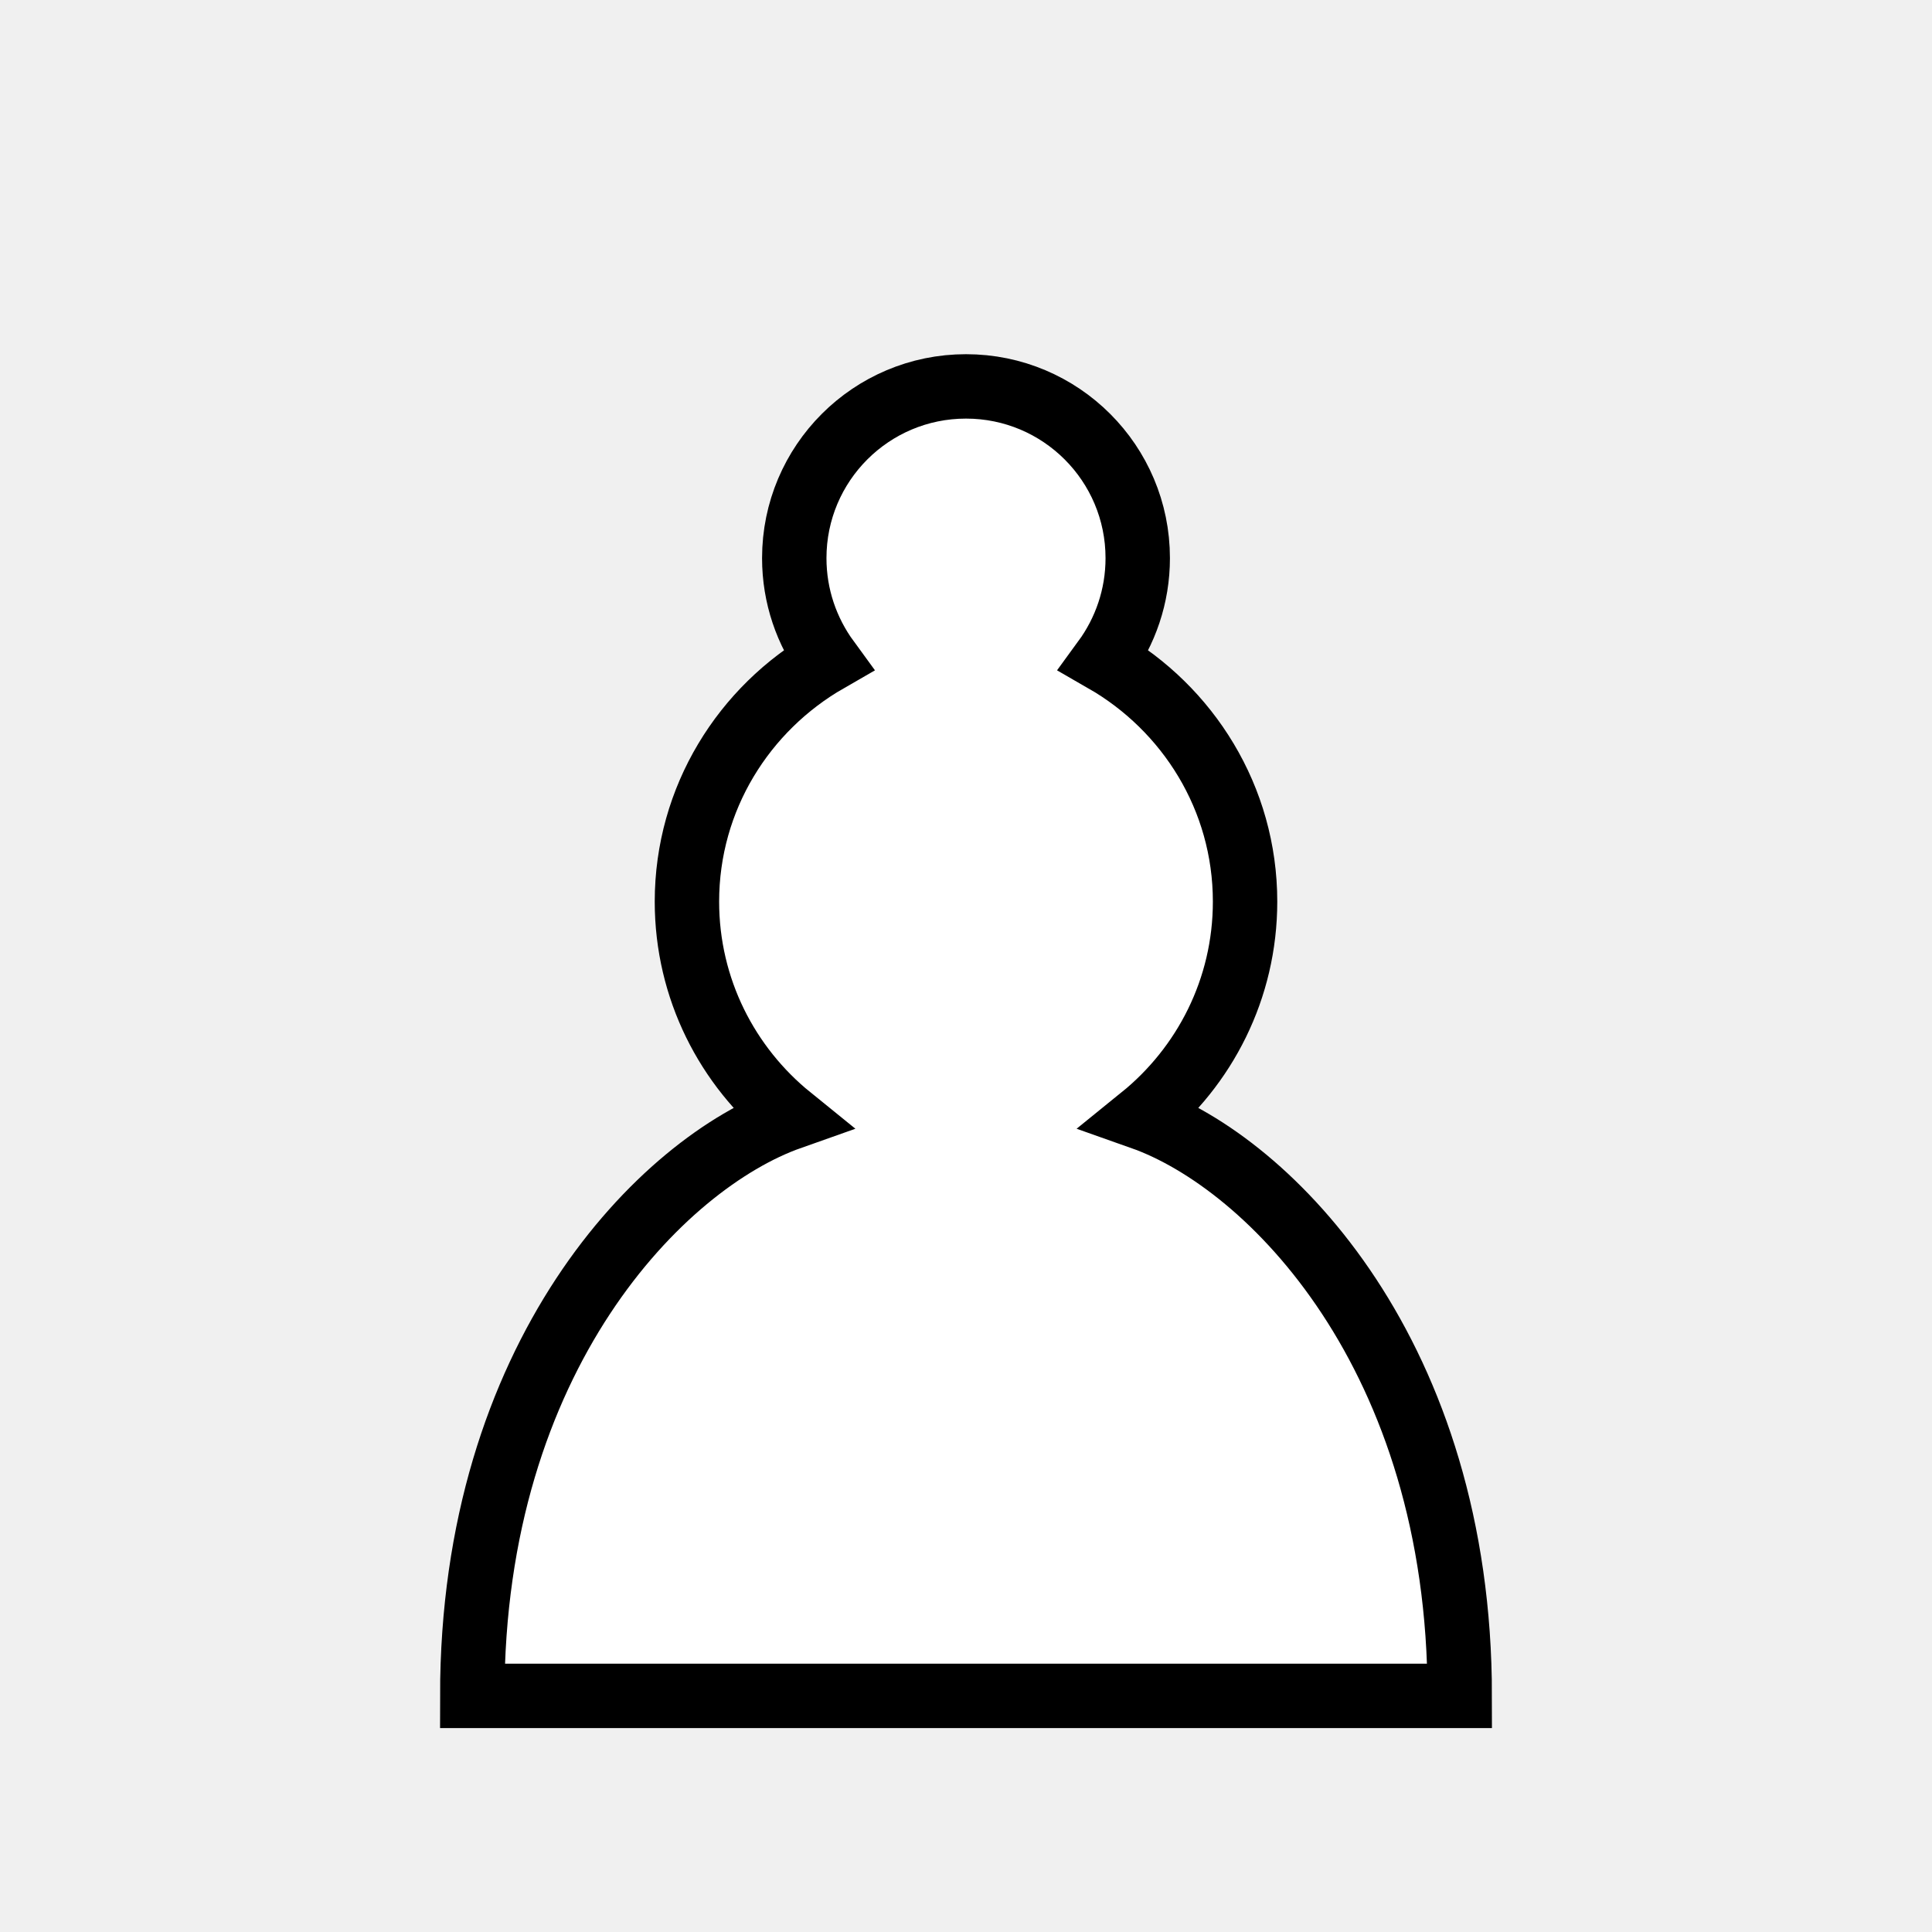
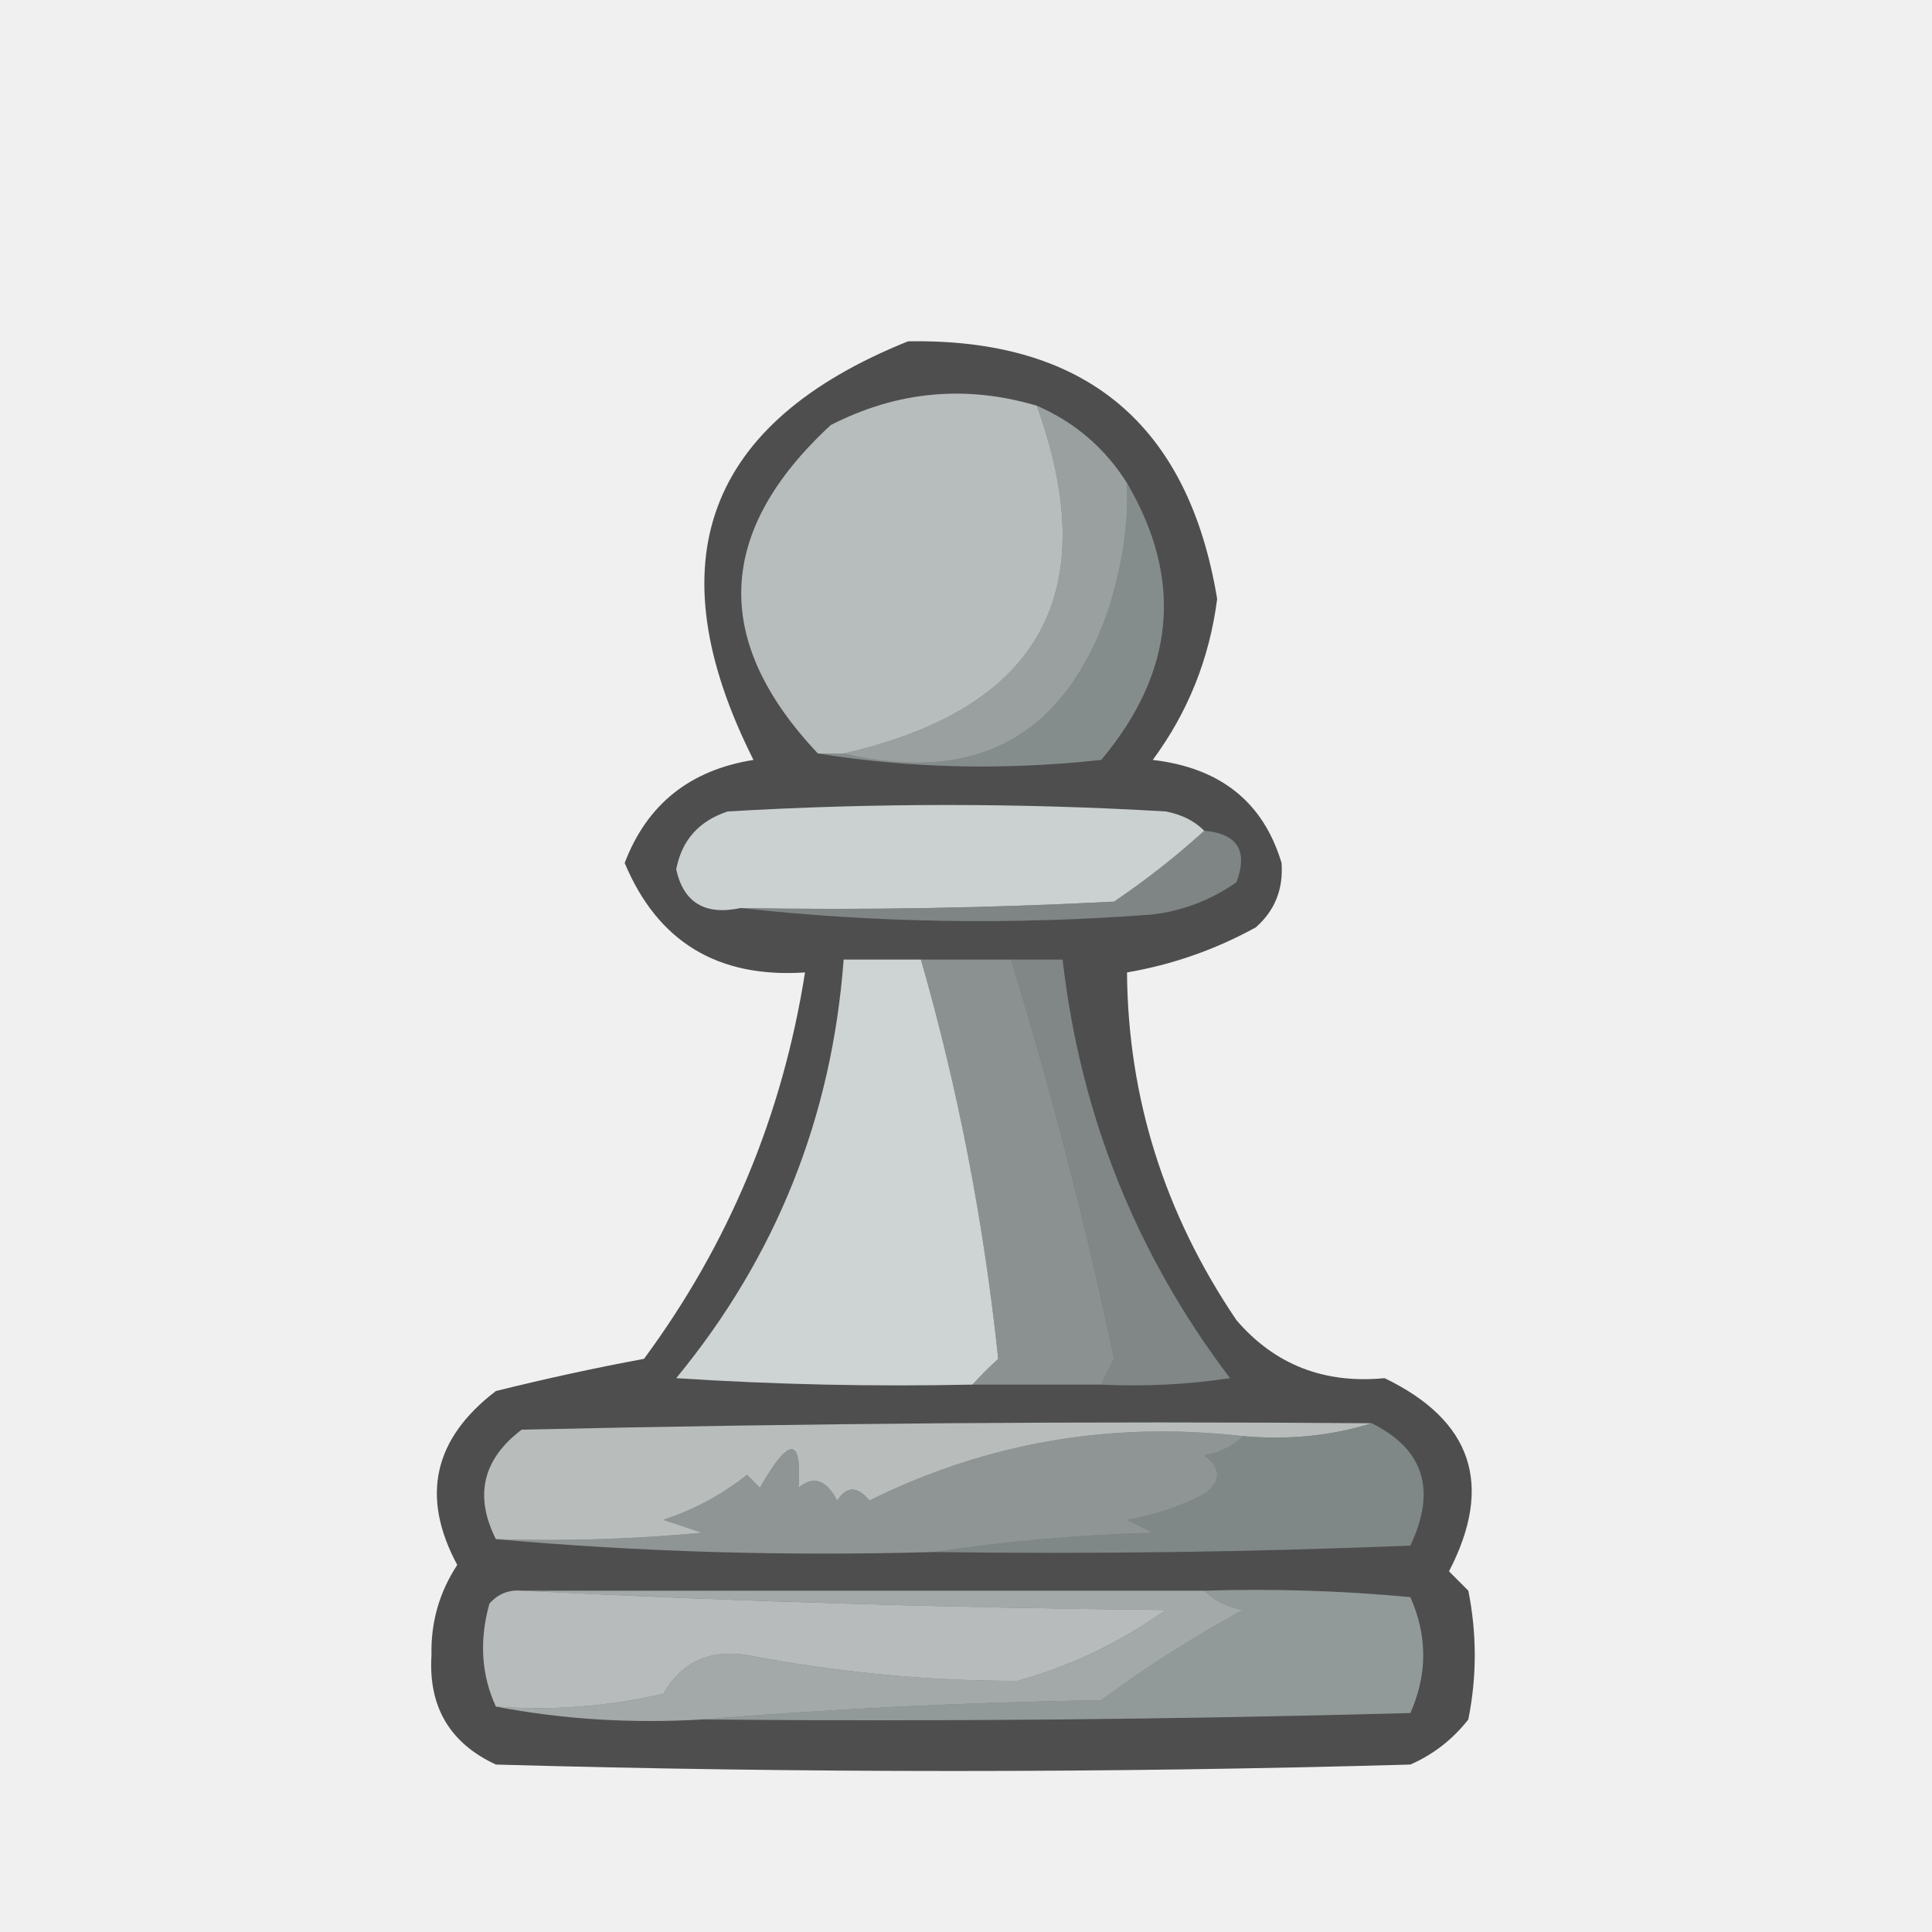
- <svg xmlns="http://www.w3.org/2000/svg" version="1.1" width="45" height="45">
-   <path d="m 22.5,9 c -2.21,0 -4,1.79 -4,4 0,0.89 0.29,1.71 0.78,2.38 C 17.33,16.5 16,18.59 16,21 c 0,2.03 0.94,3.84 2.41,5.03 C 15.41,27.09 11,31.58 11,39.5 H 34 C 34,31.58 29.59,27.09 26.59,26.03 28.06,24.84 29,23.03 29,21 29,18.59 27.67,16.5 25.72,15.38 26.21,14.71 26.5,13.89 26.5,13 c 0,-2.21 -1.79,-4 -4,-4 z" style="opacity:1; fill:#ffffff; fill-opacity:1; fill-rule:nonzero; stroke:#000000; stroke-width:1.5; stroke-linecap:round; stroke-linejoin:miter; stroke-miterlimit:4; stroke-dasharray:none; stroke-opacity:1;" />
+ <svg xmlns="http://www.w3.org/2000/svg" version="1.1" width="150px" height="150px" style="shape-rendering:geometricPrecision; text-rendering:geometricPrecision; image-rendering:optimizeQuality; fill-rule:evenodd; clip-rule:evenodd">
+   <g>
+     <path style="opacity:0.723" fill="#101111" d="M 70.5,26.5 C 84.257,26.258 92.257,32.924 94.5,46.5C 93.903,51.129 92.237,55.295 89.5,59C 94.752,59.612 98.086,62.278 99.5,67C 99.646,69.034 98.98,70.701 97.5,72C 94.361,73.728 91.028,74.894 87.5,75.5C 87.578,85.24 90.411,94.24 96,102.5C 98.969,105.954 102.802,107.454 107.5,107C 114.312,110.29 115.979,115.29 112.5,122C 113,122.5 113.5,123 114,123.5C 114.667,126.833 114.667,130.167 114,133.5C 112.786,135.049 111.286,136.215 109.5,137C 85.833,137.667 62.167,137.667 38.5,137C 34.916,135.336 33.249,132.503 33.5,128.5C 33.442,125.953 34.109,123.62 35.5,121.5C 32.65,116.203 33.65,111.703 38.5,108C 42.342,107.044 46.175,106.21 50,105.5C 56.592,96.569 60.759,86.569 62.5,75.5C 55.725,75.953 51.059,73.12 48.5,67C 50.23,62.453 53.563,59.786 58.5,59C 50.779,43.651 54.779,32.818 70.5,26.5 Z" />
+   </g>
+   <g>
+     <path style="opacity:0.663" fill="#edf4f4" d="M 80.5,31.5 C 85.726,46.041 80.726,55.041 65.5,58.5C 64.833,58.5 64.167,58.5 63.5,58.5C 55.244,49.749 55.578,41.249 64.5,33C 69.65,30.365 74.983,29.865 80.5,31.5 Z" />
+   </g>
+   <g>
+     <path style="opacity:0.549" fill="#b3bfbf" d="M 87.5,37.5 C 91.901,45.001 91.234,52.168 85.5,59C 77.988,59.822 70.655,59.655 63.5,58.5C 64.167,58.5 64.833,58.5 65.5,58.5C 75.727,60.904 82.56,57.238 86,47.5C 87.126,44.048 87.626,40.715 87.5,37.5 Z" />
+   </g>
+   <g>
+     <path style="opacity:0.58" fill="#d0dada" d="M 80.5,31.5 C 83.447,32.781 85.781,34.781 87.5,37.5C 87.626,40.715 87.126,44.048 86,47.5C 82.56,57.238 75.727,60.904 65.5,58.5C 80.726,55.041 85.726,46.041 80.5,31.5 Z" />
+   </g>
+   <g>
+     <path style="opacity:0.859" fill="#dfe7e7" d="M 93.5,64.5 C 91.329,66.476 88.995,68.309 86.5,70C 76.839,70.5 67.172,70.666 57.5,70.5C 54.739,71.085 53.073,70.085 52.5,67.5C 52.931,65.234 54.264,63.734 56.5,63C 67.833,62.333 79.167,62.333 90.5,63C 91.737,63.232 92.737,63.732 93.5,64.5 Z" />
+   </g>
+   <g>
+     <path style="opacity:0.553" fill="#a6b2b1" d="M 93.5,64.5 C 96.076,64.722 96.91,66.055 96,68.5C 94.055,69.863 91.888,70.697 89.5,71C 78.659,71.826 67.992,71.659 57.5,70.5C 67.172,70.666 76.839,70.5 86.5,70C 88.995,68.309 91.329,66.476 93.5,64.5 Z" />
+   </g>
+   <g>
+     <path style="opacity:0.808" fill="#edf3f3" d="M 71.5,74.5 C 74.383,84.539 76.383,94.873 77.5,105.5C 76.757,106.182 76.091,106.849 75.5,107.5C 67.826,107.666 60.159,107.5 52.5,107C 60.251,97.589 64.585,86.755 65.5,74.5C 67.5,74.5 69.5,74.5 71.5,74.5 Z" />
+   </g>
+   <g>
+     <path style="opacity:0.522" fill="#c4cfcf" d="M 71.5,74.5 C 73.833,74.5 76.167,74.5 78.5,74.5C 81.692,84.941 84.359,95.274 86.5,105.5C 86.137,106.183 85.804,106.85 85.5,107.5C 82.167,107.5 78.833,107.5 75.5,107.5C 76.091,106.849 76.757,106.182 77.5,105.5C 76.383,94.873 74.383,84.539 71.5,74.5 Z" />
+   </g>
+   <g>
+     <path style="opacity:0.555" fill="#a8b4b4" d="M 78.5,74.5 C 79.833,74.5 81.167,74.5 82.5,74.5C 83.885,86.569 88.219,97.402 95.5,107C 92.183,107.498 88.85,107.665 85.5,107.5C 85.804,106.85 86.137,106.183 86.5,105.5C 84.359,95.274 81.692,84.941 78.5,74.5 Z" />
+   </g>
+   <g>
+     <path style="opacity:0.658" fill="#eef6f5" d="M 106.5,110.5 C 103.375,111.479 100.042,111.813 96.5,111.5C 86.262,110.329 76.595,111.995 67.5,116.5C 66.575,115.359 65.741,115.359 65,116.5C 64.147,114.875 63.148,114.542 62,115.5C 62.275,111.517 61.275,111.517 59,115.5C 58.667,115.167 58.333,114.833 58,114.5C 56.068,116.038 53.901,117.205 51.5,118C 52.5,118.333 53.5,118.667 54.5,119C 49.177,119.499 43.844,119.666 38.5,119.5C 36.808,116.131 37.474,113.298 40.5,111C 62.498,110.5 84.498,110.333 106.5,110.5 Z" />
+   </g>
+   <g>
+     <path style="opacity:0.553" fill="#a9b5b5" d="M 106.5,110.5 C 110.547,112.512 111.547,115.679 109.5,120C 97.171,120.5 84.838,120.667 72.5,120.5C 77.985,119.673 83.652,119.173 89.5,119C 88.833,118.667 88.167,118.333 87.5,118C 89.608,117.64 91.608,116.973 93.5,116C 94.833,115 94.833,114 93.5,113C 94.737,112.768 95.737,112.268 96.5,111.5C 100.042,111.813 103.375,111.479 106.5,110.5 Z" />
+   </g>
+   <g>
+     <path style="opacity:0.486" fill="#d4e0df" d="M 96.5,111.5 C 95.737,112.268 94.737,112.768 93.5,113C 94.833,114 94.833,115 93.5,116C 91.608,116.973 89.608,117.64 87.5,118C 88.167,118.333 88.833,118.667 89.5,119C 83.652,119.173 77.985,119.673 72.5,120.5C 60.988,120.828 49.654,120.495 38.5,119.5C 43.844,119.666 49.177,119.499 54.5,119C 53.5,118.667 52.5,118.333 51.5,118C 53.901,117.205 56.068,116.038 58,114.5C 58.333,114.833 58.667,115.167 59,115.5C 61.275,111.517 62.275,111.517 62,115.5C 63.148,114.542 64.147,114.875 65,116.5C 65.741,115.359 66.575,115.359 67.5,116.5C 76.595,111.995 86.262,110.329 96.5,111.5 Z" />
+   </g>
+   <g>
+     <path style="opacity:0.642" fill="#b7c3c3" d="M 93.5,123.5 C 98.844,123.334 104.177,123.501 109.5,124C 110.833,127 110.833,130 109.5,133C 91.17,133.5 72.836,133.667 54.5,133.5C 64.659,132.67 74.992,132.17 85.5,132C 88.997,129.417 92.664,127.084 96.5,125C 95.263,124.768 94.263,124.268 93.5,123.5 Z" />
+   </g>
+   <g>
+     <path style="opacity:0.666" fill="#ebf2f2" d="M 40.5,123.5 C 56.995,124.332 73.662,124.832 90.5,125C 86.981,127.51 83.147,129.343 79,130.5C 72.099,130.517 65.099,129.851 58,128.5C 55.077,128.045 52.91,129.045 51.5,131.5C 47.217,132.492 42.884,132.826 38.5,132.5C 37.366,130.034 37.199,127.367 38,124.5C 38.671,123.748 39.504,123.414 40.5,123.5 Z" />
+   </g>
+   <g>
+     <path style="opacity:0.612" fill="#d8e3e2" d="M 40.5,123.5 C 58.167,123.5 75.833,123.5 93.5,123.5C 94.263,124.268 95.263,124.768 96.5,125C 92.664,127.084 88.997,129.417 85.5,132C 74.992,132.17 64.659,132.67 54.5,133.5C 48.974,133.821 43.641,133.488 38.5,132.5C 42.884,132.826 47.217,132.492 51.5,131.5C 52.91,129.045 55.077,128.045 58,128.5C 65.099,129.851 72.099,130.517 79,130.5C 83.147,129.343 86.981,127.51 90.5,125C 73.662,124.832 56.995,124.332 40.5,123.5 Z" />
+   </g>
</svg>
